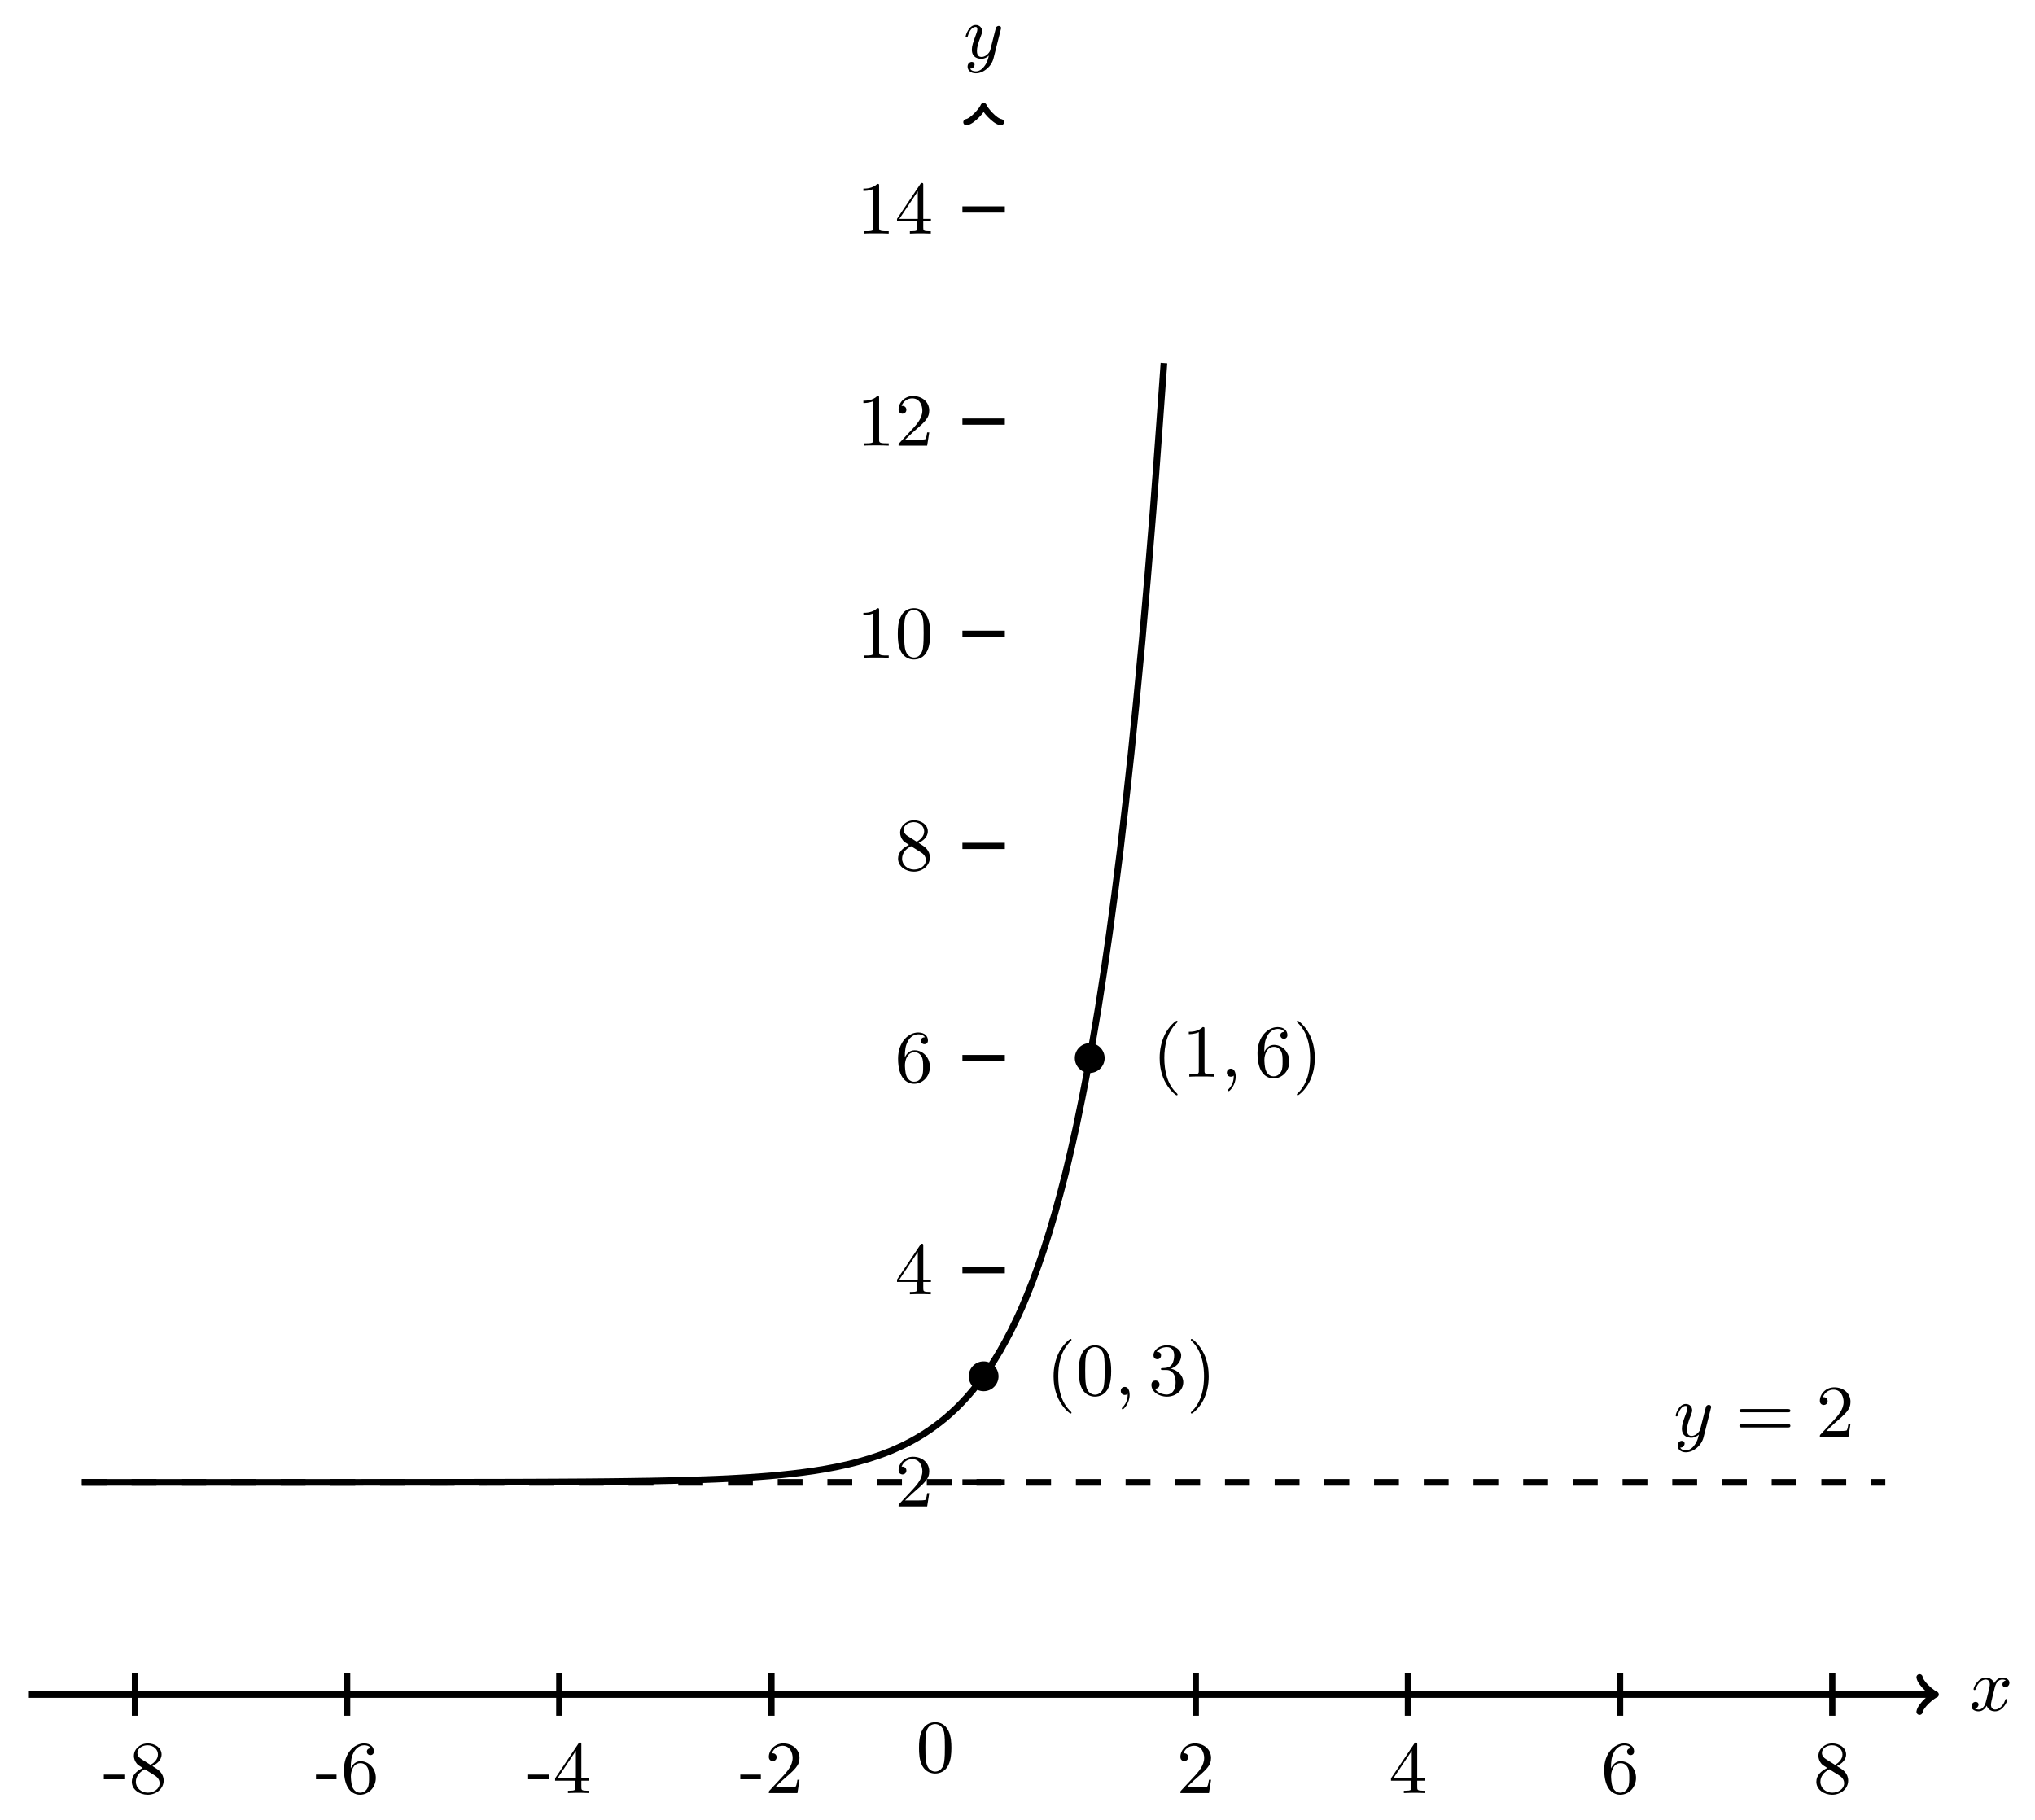
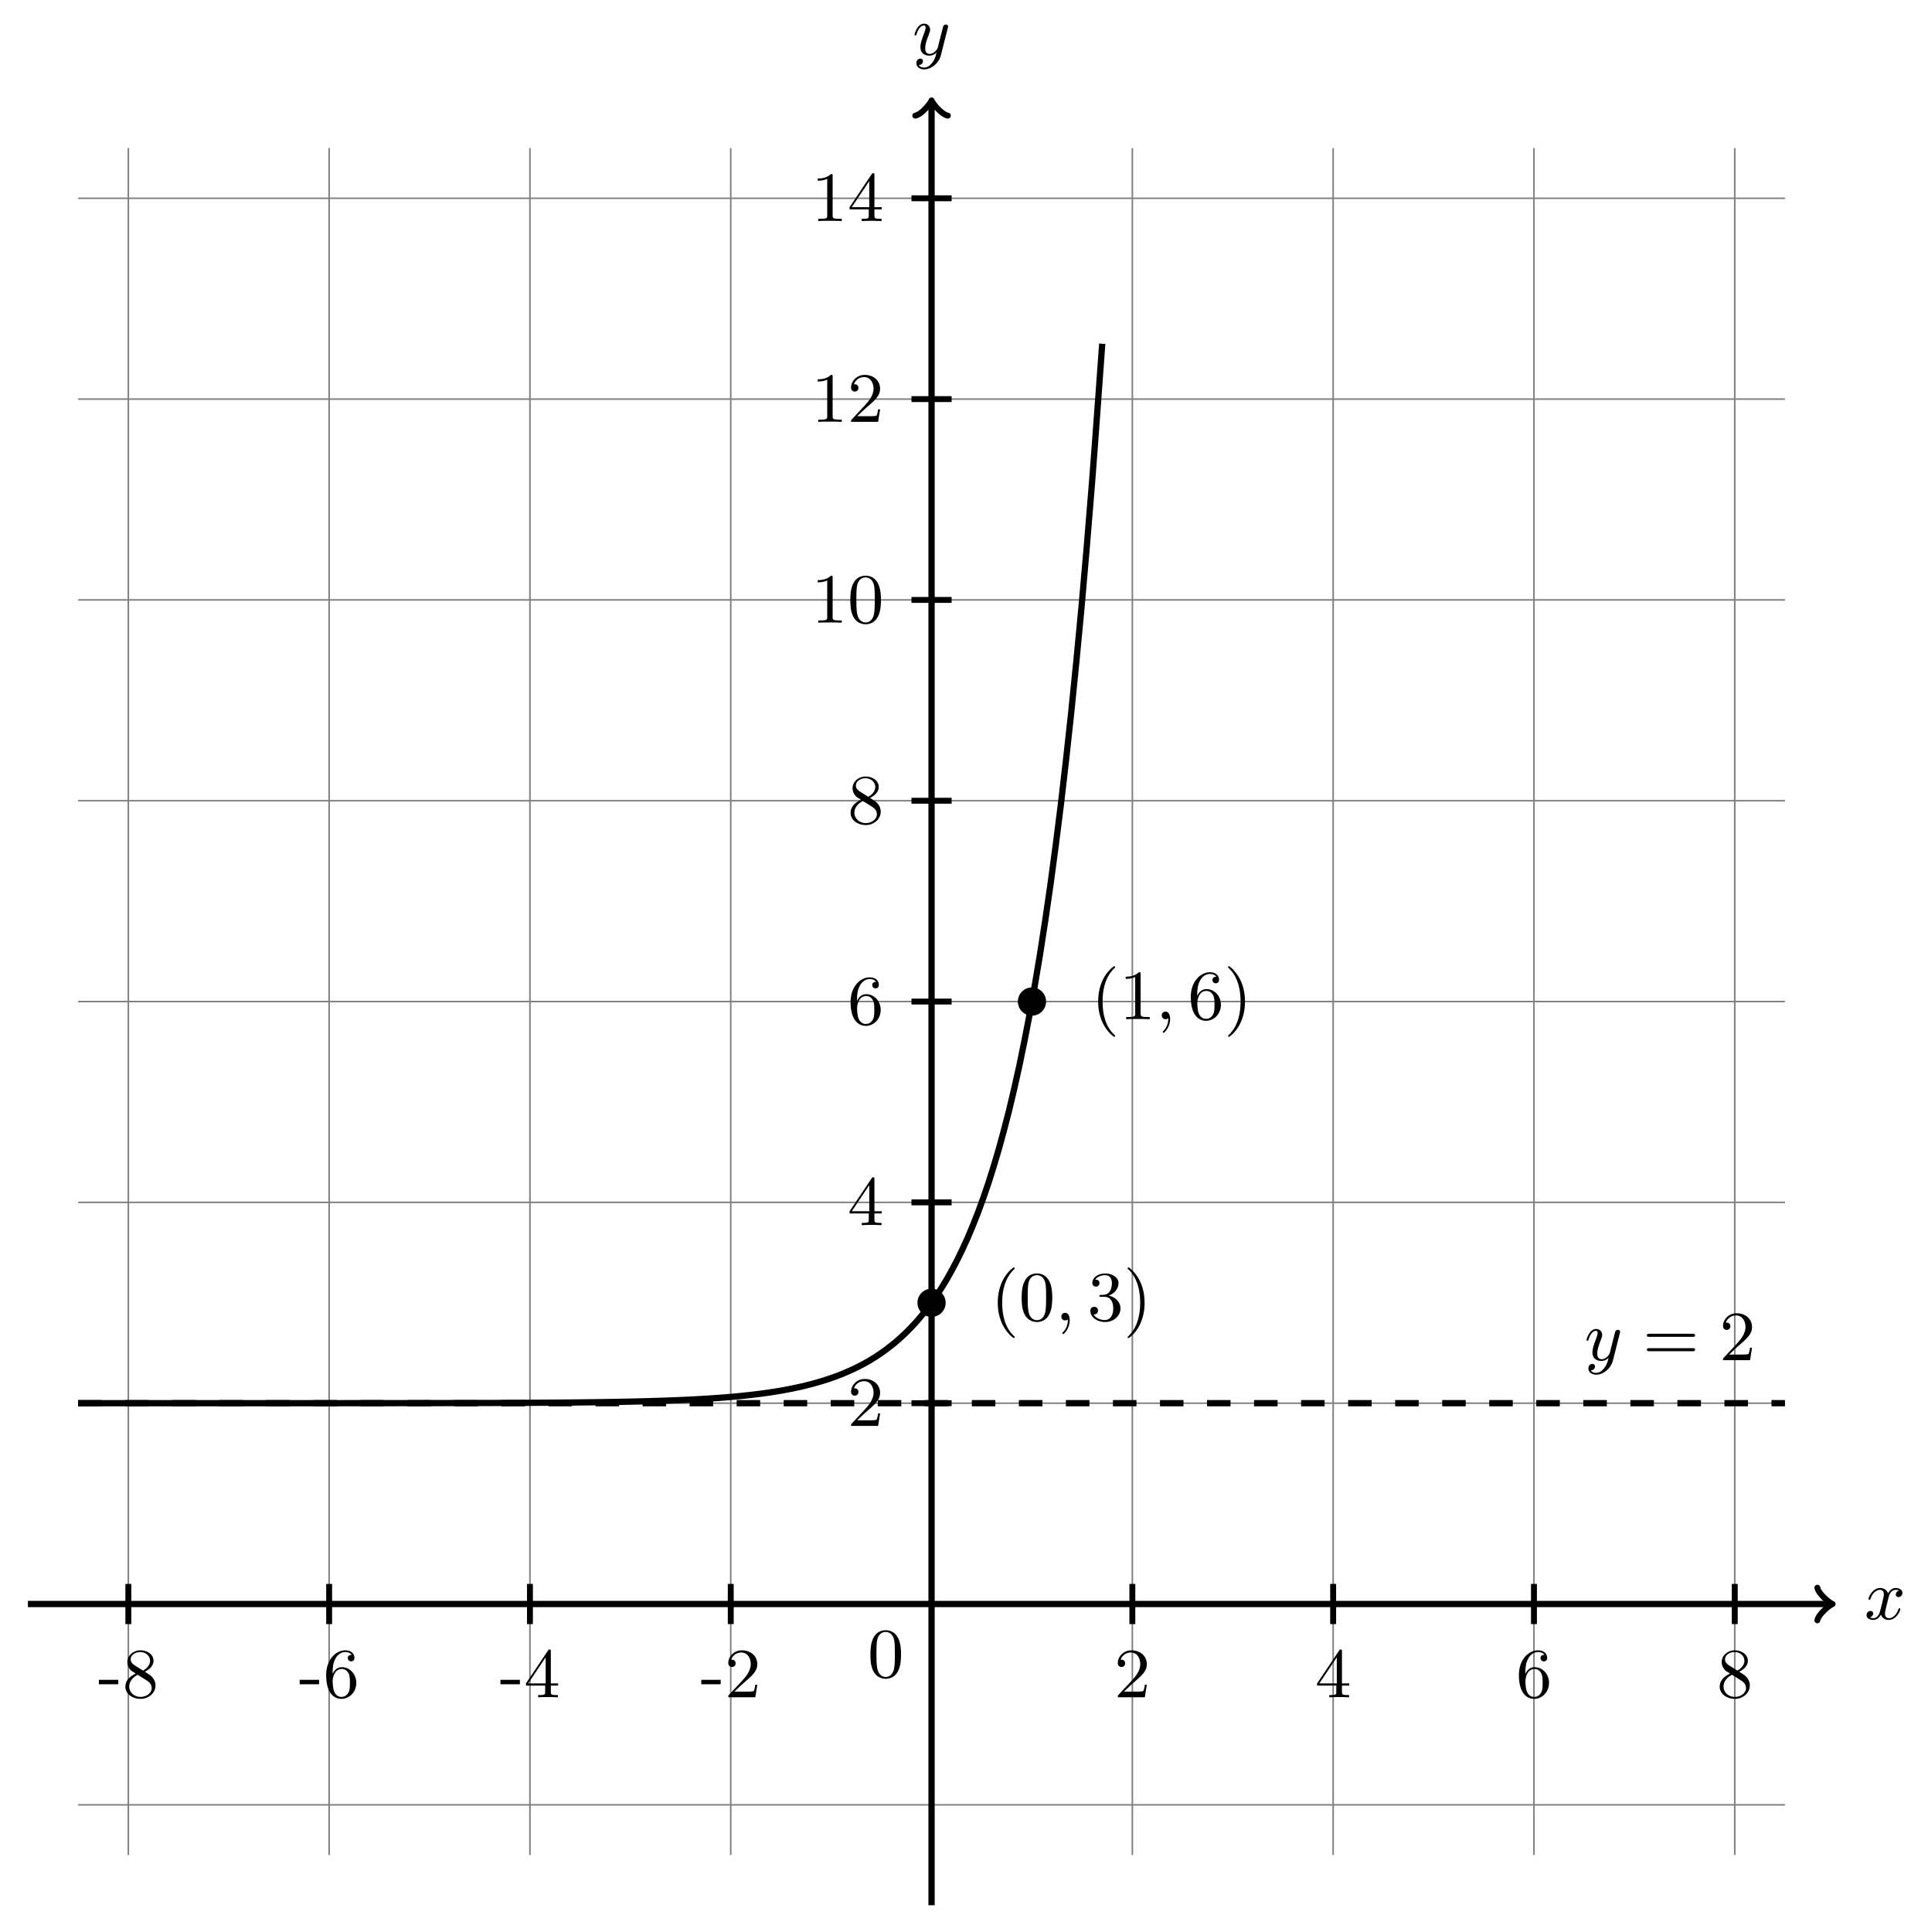
- <svg xmlns="http://www.w3.org/2000/svg" xmlns:xlink="http://www.w3.org/1999/xlink" width="416" height="372" viewBox="181.49 125.01 244.55 218.82">
+ <svg xmlns="http://www.w3.org/2000/svg" xmlns:xlink="http://www.w3.org/1999/xlink" width="416" height="417" viewBox="181.49 125.01 244.55 245.44">
  <defs>
    <g>
      <g id="glyph-0-0">
        <path d="M 4.406 -3.625 C 4.078 -3.562 3.984 -3.281 3.984 -3.140 C 3.984 -2.968 4.109 -2.812 4.328 -2.812 C 4.578 -2.812 4.828 -3.031 4.828 -3.343 C 4.828 -3.765 4.375 -3.968 3.953 -3.968 C 3.421 -3.968 3.109 -3.484 3 -3.296 C 2.828 -3.734 2.437 -3.968 2 -3.968 C 1.046 -3.968 0.515 -2.812 0.515 -2.578 C 0.515 -2.5 0.578 -2.468 0.640 -2.468 C 0.718 -2.468 0.75 -2.515 0.765 -2.578 C 1.046 -3.468 1.640 -3.734 1.984 -3.734 C 2.25 -3.734 2.468 -3.562 2.468 -3.140 C 2.468 -2.828 2.093 -1.390 1.968 -0.953 C 1.906 -0.687 1.625 -0.125 1.140 -0.125 C 0.953 -0.125 0.765 -0.187 0.687 -0.234 C 0.921 -0.281 1.109 -0.5 1.109 -0.718 C 1.109 -0.953 0.937 -1.046 0.765 -1.046 C 0.5 -1.046 0.265 -0.828 0.265 -0.515 C 0.265 -0.078 0.75 0.093 1.125 0.093 C 1.656 0.093 1.953 -0.328 2.093 -0.578 C 2.312 0.015 2.843 0.093 3.078 0.093 C 4.046 0.093 4.562 -1.062 4.562 -1.281 C 4.562 -1.328 4.531 -1.390 4.453 -1.390 C 4.343 -1.390 4.343 -1.359 4.296 -1.218 C 4.093 -0.578 3.578 -0.125 3.109 -0.125 C 2.859 -0.125 2.609 -0.281 2.609 -0.718 C 2.609 -0.921 2.734 -1.406 2.812 -1.75 C 2.859 -1.906 3.093 -2.875 3.109 -2.937 C 3.218 -3.265 3.484 -3.734 3.953 -3.734 C 4.109 -3.734 4.281 -3.718 4.406 -3.625 Z M 4.406 -3.625 " />
      </g>
      <g id="glyph-0-1">
        <path d="M 4.5 -3.453 C 4.515 -3.5 4.531 -3.546 4.531 -3.609 C 4.531 -3.718 4.453 -3.859 4.25 -3.859 C 4.140 -3.859 3.968 -3.796 3.906 -3.625 C 3.890 -3.593 3.796 -3.218 3.75 -3.015 L 3.296 -1.234 C 3.234 -0.968 3.234 -0.953 3.203 -0.875 C 3.203 -0.828 2.828 -0.125 2.171 -0.125 C 1.625 -0.125 1.625 -0.687 1.625 -0.859 C 1.625 -1.265 1.734 -1.703 2.125 -2.703 C 2.203 -2.921 2.25 -3.046 2.25 -3.203 C 2.25 -3.656 1.921 -3.968 1.484 -3.968 C 0.625 -3.968 0.265 -2.687 0.265 -2.578 C 0.265 -2.5 0.328 -2.468 0.390 -2.468 C 0.484 -2.468 0.5 -2.531 0.531 -2.640 C 0.718 -3.312 1.078 -3.734 1.453 -3.734 C 1.671 -3.734 1.671 -3.562 1.671 -3.437 C 1.671 -3.296 1.625 -3.125 1.546 -2.921 C 1.125 -1.796 1.015 -1.421 1.015 -1 C 1.015 0 1.828 0.093 2.156 0.093 C 2.593 0.093 2.906 -0.140 3.062 -0.296 C 2.953 0.156 2.859 0.562 2.5 1.015 C 2.234 1.375 1.875 1.609 1.484 1.609 C 1.234 1.609 0.937 1.531 0.812 1.281 C 1.281 1.281 1.343 0.875 1.343 0.796 C 1.343 0.593 1.203 0.468 1 0.468 C 0.796 0.468 0.5 0.640 0.5 1.046 C 0.5 1.515 0.921 1.843 1.484 1.843 C 2.390 1.843 3.375 1.062 3.625 0.015 Z M 4.5 -3.453 " />
      </g>
      <g id="glyph-0-2">
        <path d="M 1.625 -0.140 C 1.625 0.156 1.625 0.890 0.968 1.531 C 0.921 1.578 0.921 1.593 0.921 1.625 C 0.921 1.687 0.984 1.734 1.031 1.734 C 1.125 1.734 1.859 1.031 1.859 -0.015 C 1.859 -0.578 1.656 -0.968 1.281 -0.968 C 0.968 -0.968 0.796 -0.734 0.796 -0.484 C 0.796 -0.234 0.968 0 1.281 0 C 1.406 0 1.546 -0.046 1.625 -0.140 Z M 1.625 -0.140 " />
      </g>
      <g id="glyph-1-0">
        <path d="M 2.562 -1.656 L 2.562 -2.218 L 0.093 -2.218 L 0.093 -1.656 Z M 2.562 -1.656 " />
      </g>
      <g id="glyph-1-1">
        <path d="M 1.546 -4.078 C 1.281 -4.25 1.062 -4.484 1.062 -4.812 C 1.062 -5.406 1.687 -5.75 2.281 -5.75 C 2.984 -5.75 3.531 -5.265 3.531 -4.640 C 3.531 -4.015 3 -3.593 2.640 -3.390 Z M 2.859 -3.25 C 3.312 -3.468 3.968 -3.906 3.968 -4.640 C 3.968 -5.484 3.125 -5.968 2.312 -5.968 C 1.375 -5.968 0.640 -5.296 0.640 -4.468 C 0.640 -4.140 0.765 -3.812 0.984 -3.546 C 1.125 -3.375 1.187 -3.343 1.703 -3.015 C 0.921 -2.640 0.390 -2.093 0.390 -1.359 C 0.390 -0.406 1.328 0.203 2.296 0.203 C 3.343 0.203 4.218 -0.531 4.218 -1.5 C 4.218 -2.375 3.546 -2.812 3.328 -2.953 C 3.234 -3.015 2.968 -3.187 2.859 -3.25 Z M 1.953 -2.859 L 3.078 -2.156 C 3.281 -2.031 3.734 -1.734 3.734 -1.187 C 3.734 -0.484 3.015 -0.046 2.312 -0.046 C 1.531 -0.046 0.875 -0.609 0.875 -1.359 C 0.875 -2 1.312 -2.531 1.953 -2.859 Z M 1.953 -2.859 " />
      </g>
      <g id="glyph-1-2">
        <path d="M 1.203 -2.968 C 1.203 -3.890 1.296 -4.390 1.546 -4.859 C 1.718 -5.234 2.156 -5.75 2.828 -5.75 C 3 -5.75 3.421 -5.718 3.625 -5.390 C 3.296 -5.390 3.140 -5.218 3.140 -4.984 C 3.140 -4.75 3.312 -4.562 3.562 -4.562 C 3.812 -4.562 3.984 -4.734 3.984 -5 C 3.984 -5.5 3.625 -5.968 2.812 -5.968 C 1.656 -5.968 0.390 -4.828 0.390 -2.828 C 0.390 -0.406 1.484 0.203 2.328 0.203 C 3.312 0.203 4.218 -0.640 4.218 -1.828 C 4.218 -2.953 3.390 -3.828 2.375 -3.828 C 1.843 -3.828 1.453 -3.5 1.203 -2.968 Z M 2.312 -0.046 C 1.796 -0.046 1.5 -0.468 1.406 -0.734 C 1.234 -1.140 1.218 -1.890 1.218 -2.031 C 1.218 -2.625 1.5 -3.593 2.359 -3.593 C 2.5 -3.593 2.937 -3.593 3.234 -3.046 C 3.406 -2.703 3.406 -2.265 3.406 -1.828 C 3.406 -1.406 3.406 -0.953 3.234 -0.625 C 2.953 -0.109 2.562 -0.046 2.312 -0.046 Z M 2.312 -0.046 " />
      </g>
      <g id="glyph-1-3">
        <path d="M 0.265 -1.765 L 0.265 -1.484 L 2.703 -1.484 L 2.703 -0.703 C 2.703 -0.375 2.687 -0.281 2.015 -0.281 L 1.812 -0.281 L 1.812 0 C 2.375 -0.031 3 -0.031 3.062 -0.031 C 3.109 -0.031 3.765 -0.031 4.328 0 L 4.328 -0.281 L 4.125 -0.281 C 3.453 -0.281 3.421 -0.375 3.421 -0.703 L 3.421 -1.484 L 4.343 -1.484 L 4.343 -1.765 L 3.421 -1.765 L 3.421 -5.828 C 3.421 -6.015 3.421 -6.078 3.25 -6.078 C 3.140 -6.078 3.140 -6.062 3.062 -5.937 Z M 0.546 -1.765 L 2.765 -5.078 L 2.765 -1.765 Z M 0.546 -1.765 " />
      </g>
      <g id="glyph-1-4">
        <path d="M 4.140 -1.593 L 3.890 -1.593 C 3.875 -1.468 3.796 -0.937 3.687 -0.796 C 3.625 -0.718 3.015 -0.718 2.828 -0.718 L 1.234 -0.718 L 2.125 -1.562 C 3.593 -2.828 4.140 -3.312 4.140 -4.218 C 4.140 -5.25 3.296 -5.968 2.187 -5.968 C 1.156 -5.968 0.453 -5.156 0.453 -4.343 C 0.453 -3.890 0.843 -3.843 0.921 -3.843 C 1.125 -3.843 1.390 -3.984 1.390 -4.312 C 1.390 -4.578 1.203 -4.781 0.921 -4.781 C 0.875 -4.781 0.859 -4.781 0.812 -4.765 C 1.031 -5.406 1.609 -5.687 2.093 -5.687 C 3 -5.687 3.312 -4.843 3.312 -4.218 C 3.312 -3.312 2.625 -2.562 2.203 -2.093 L 0.562 -0.328 C 0.453 -0.218 0.453 -0.203 0.453 0 L 3.890 0 Z M 4.140 -1.593 " />
      </g>
      <g id="glyph-1-5">
        <path d="M 4.25 -2.875 C 4.25 -3.468 4.218 -4.25 3.906 -4.921 C 3.5 -5.765 2.828 -5.968 2.312 -5.968 C 1.765 -5.968 1.078 -5.765 0.687 -4.890 C 0.406 -4.281 0.359 -3.546 0.359 -2.875 C 0.359 -2.281 0.375 -1.421 0.765 -0.703 C 1.187 0.046 1.890 0.203 2.296 0.203 C 2.875 0.203 3.546 -0.046 3.921 -0.875 C 4.187 -1.484 4.25 -2.156 4.25 -2.875 Z M 2.312 -0.031 C 2.031 -0.031 1.390 -0.156 1.218 -1.171 C 1.125 -1.687 1.125 -2.468 1.125 -2.984 C 1.125 -3.593 1.125 -4.296 1.234 -4.796 C 1.421 -5.593 1.984 -5.75 2.296 -5.75 C 2.640 -5.75 3.203 -5.562 3.375 -4.734 C 3.468 -4.25 3.468 -3.546 3.468 -2.984 C 3.468 -2.421 3.468 -1.671 3.375 -1.140 C 3.187 -0.109 2.531 -0.031 2.312 -0.031 Z M 2.312 -0.031 " />
      </g>
      <g id="glyph-1-6">
        <path d="M 2.718 -5.734 C 2.718 -5.953 2.718 -5.968 2.5 -5.968 C 1.937 -5.406 1.109 -5.406 0.828 -5.406 L 0.828 -5.125 C 1 -5.125 1.546 -5.125 2.031 -5.359 L 2.031 -0.718 C 2.031 -0.390 2.015 -0.281 1.171 -0.281 L 0.890 -0.281 L 0.890 0 C 1.203 -0.031 2.015 -0.031 2.375 -0.031 C 2.75 -0.031 3.546 -0.031 3.875 0 L 3.875 -0.281 L 3.593 -0.281 C 2.75 -0.281 2.718 -0.390 2.718 -0.718 Z M 2.718 -5.734 " />
      </g>
      <g id="glyph-1-7">
        <path d="M 6.343 -2.968 C 6.468 -2.968 6.640 -2.968 6.640 -3.156 C 6.640 -3.359 6.453 -3.359 6.312 -3.359 L 0.843 -3.359 C 0.703 -3.359 0.515 -3.359 0.515 -3.156 C 0.515 -2.968 0.687 -2.968 0.812 -2.968 Z M 6.312 -1.140 C 6.453 -1.140 6.640 -1.140 6.640 -1.343 C 6.640 -1.531 6.468 -1.531 6.343 -1.531 L 0.812 -1.531 C 0.687 -1.531 0.515 -1.531 0.515 -1.343 C 0.515 -1.140 0.703 -1.140 0.843 -1.140 Z M 6.312 -1.140 " />
      </g>
      <g id="glyph-1-8">
        <path d="M 3.062 2.140 C 3.062 2.093 3.031 2.062 2.984 2 C 1.828 0.937 1.468 -0.671 1.468 -2.25 C 1.468 -3.625 1.734 -5.312 3 -6.515 C 3.046 -6.562 3.062 -6.578 3.062 -6.625 C 3.062 -6.687 3.015 -6.734 2.953 -6.734 C 2.843 -6.734 2.031 -6.078 1.546 -5.109 C 1.125 -4.25 0.906 -3.312 0.906 -2.25 C 0.906 -1.609 0.984 -0.578 1.484 0.468 C 2.015 1.578 2.843 2.234 2.953 2.234 C 3.015 2.234 3.062 2.203 3.062 2.140 Z M 3.062 2.140 " />
      </g>
      <g id="glyph-1-9">
        <path d="M 2.734 -3.156 C 3.562 -3.468 3.968 -4.125 3.968 -4.75 C 3.968 -5.437 3.203 -5.968 2.265 -5.968 C 1.343 -5.968 0.640 -5.437 0.640 -4.765 C 0.640 -4.468 0.828 -4.296 1.093 -4.296 C 1.359 -4.296 1.546 -4.484 1.546 -4.75 C 1.546 -5.062 1.328 -5.187 1.015 -5.187 C 1.25 -5.562 1.796 -5.75 2.25 -5.75 C 2.984 -5.75 3.125 -5.156 3.125 -4.734 C 3.125 -4.468 3.078 -4.031 2.859 -3.687 C 2.578 -3.296 2.265 -3.281 2 -3.25 C 1.781 -3.234 1.765 -3.234 1.687 -3.234 C 1.609 -3.234 1.531 -3.218 1.531 -3.125 C 1.531 -3 1.609 -3 1.765 -3 L 2.171 -3 C 2.953 -3 3.296 -2.375 3.296 -1.531 C 3.296 -0.375 2.687 -0.046 2.234 -0.046 C 2.062 -0.046 1.187 -0.093 0.796 -0.765 C 1.109 -0.718 1.359 -0.937 1.359 -1.25 C 1.359 -1.546 1.140 -1.734 0.875 -1.734 C 0.656 -1.734 0.390 -1.593 0.390 -1.218 C 0.390 -0.421 1.218 0.203 2.265 0.203 C 3.375 0.203 4.218 -0.609 4.218 -1.531 C 4.218 -2.312 3.593 -2.968 2.734 -3.156 Z M 2.734 -3.156 " />
      </g>
      <g id="glyph-1-10">
        <path d="M 2.671 -2.25 C 2.671 -2.984 2.562 -3.968 2.093 -4.968 C 1.562 -6.078 0.734 -6.734 0.625 -6.734 C 0.531 -6.734 0.515 -6.656 0.515 -6.625 C 0.515 -6.578 0.531 -6.562 0.593 -6.5 C 1.125 -6.031 2.109 -4.812 2.109 -2.25 C 2.109 -0.968 1.875 0.812 0.578 2.031 C 0.562 2.046 0.515 2.093 0.515 2.140 C 0.515 2.156 0.531 2.234 0.625 2.234 C 0.734 2.234 1.546 1.593 2.031 0.609 C 2.453 -0.25 2.671 -1.171 2.671 -2.25 Z M 2.671 -2.25 " />
      </g>
    </g>
  </defs>
+   <path fill="none" stroke-width="0.199" stroke-linecap="butt" stroke-linejoin="miter" stroke="rgb(50%, 50%, 50%)" stroke-opacity="1" stroke-miterlimit="10" d="M -108.426 -25.513 L 108.425 -25.513 M -108.426 0.001 L 108.425 0.001 M -108.426 25.513 L 108.425 25.513 M -108.426 51.025 L 108.425 51.025 M -108.426 76.536 L 108.425 76.536 M -108.426 102.048 L 108.425 102.048 M -108.426 127.560 L 108.425 127.560 M -108.426 153.072 L 108.425 153.072 M -108.426 178.583 L 108.425 178.583 M -102.047 -31.888 L -102.047 184.962 M -76.535 -31.888 L -76.535 184.962 M -51.024 -31.888 L -51.024 184.962 M -25.512 -31.888 L -25.512 184.962 M -0.000 -31.888 L -0.000 184.962 M 25.511 -31.888 L 25.511 184.962 M 51.022 -31.888 L 51.022 184.962 M 76.534 -31.888 L 76.534 184.962 M 102.046 -31.888 L 102.046 184.962 " transform="matrix(1, 0, 0, -1, 299.692, 328.783)" />
  <path fill="none" stroke-width="0.797" stroke-linecap="butt" stroke-linejoin="miter" stroke="rgb(0%, 0%, 0%)" stroke-opacity="1" stroke-miterlimit="10" d="M -114.805 0.001 L 114.097 0.001 " transform="matrix(1, 0, 0, -1, 299.692, 328.783)" />
  <path fill="none" stroke-width="0.75" stroke-linecap="round" stroke-linejoin="round" stroke="rgb(0%, 0%, 0%)" stroke-opacity="1" stroke-miterlimit="10" d="M -1.554 2.072 C -1.425 1.294 0.000 0.130 0.387 0.001 C 0.000 -0.131 -1.425 -1.295 -1.554 -2.072 " transform="matrix(1, 0, 0, -1, 413.788, 328.783)" />
  <g fill="rgb(0%, 0%, 0%)" fill-opacity="1">
    <use xlink:href="#glyph-0-0" x="418.213" y="330.713" />
  </g>
+   <path fill="none" stroke-width="0.797" stroke-linecap="butt" stroke-linejoin="miter" stroke="rgb(0%, 0%, 0%)" stroke-opacity="1" stroke-miterlimit="10" d="M -0.000 -38.267 L -0.000 190.630 " transform="matrix(1, 0, 0, -1, 299.692, 328.783)" />
  <path fill="none" stroke-width="0.75" stroke-linecap="round" stroke-linejoin="round" stroke="rgb(0%, 0%, 0%)" stroke-opacity="1" stroke-miterlimit="10" d="M -1.552 2.070 C -1.423 1.293 -0.001 0.129 0.389 0.000 C -0.001 -0.128 -1.423 -1.296 -1.552 -2.073 " transform="matrix(0, -1, -1, 0, 299.692, 138.150)" />
  <g fill="rgb(0%, 0%, 0%)" fill-opacity="1">
    <use xlink:href="#glyph-0-1" x="297.262" y="131.983" />
  </g>
  <path fill="none" stroke-width="0.75" stroke-linecap="butt" stroke-linejoin="miter" stroke="rgb(0%, 0%, 0%)" stroke-opacity="1" stroke-miterlimit="10" d="M -102.047 2.552 L -102.047 -2.552 " transform="matrix(1, 0, 0, -1, 299.692, 328.783)" />
  <g fill="rgb(0%, 0%, 0%)" fill-opacity="1">
    <use xlink:href="#glyph-1-0" x="193.805" y="340.632" />
    <use xlink:href="#glyph-1-1" x="196.876" y="340.632" />
  </g>
  <path fill="none" stroke-width="0.75" stroke-linecap="butt" stroke-linejoin="miter" stroke="rgb(0%, 0%, 0%)" stroke-opacity="1" stroke-miterlimit="10" d="M -76.535 2.552 L -76.535 -2.552 " transform="matrix(1, 0, 0, -1, 299.692, 328.783)" />
  <g fill="rgb(0%, 0%, 0%)" fill-opacity="1">
    <use xlink:href="#glyph-1-0" x="219.317" y="340.632" />
    <use xlink:href="#glyph-1-2" x="222.388" y="340.632" />
  </g>
  <path fill="none" stroke-width="0.75" stroke-linecap="butt" stroke-linejoin="miter" stroke="rgb(0%, 0%, 0%)" stroke-opacity="1" stroke-miterlimit="10" d="M -51.024 2.552 L -51.024 -2.552 " transform="matrix(1, 0, 0, -1, 299.692, 328.783)" />
  <g fill="rgb(0%, 0%, 0%)" fill-opacity="1">
    <use xlink:href="#glyph-1-0" x="244.829" y="340.632" />
    <use xlink:href="#glyph-1-3" x="247.900" y="340.632" />
  </g>
  <path fill="none" stroke-width="0.75" stroke-linecap="butt" stroke-linejoin="miter" stroke="rgb(0%, 0%, 0%)" stroke-opacity="1" stroke-miterlimit="10" d="M -25.512 2.552 L -25.512 -2.552 " transform="matrix(1, 0, 0, -1, 299.692, 328.783)" />
  <g fill="rgb(0%, 0%, 0%)" fill-opacity="1">
    <use xlink:href="#glyph-1-0" x="270.34" y="340.632" />
    <use xlink:href="#glyph-1-4" x="273.411" y="340.632" />
  </g>
  <path fill="none" stroke-width="0.75" stroke-linecap="butt" stroke-linejoin="miter" stroke="rgb(0%, 0%, 0%)" stroke-opacity="1" stroke-miterlimit="10" d="M 25.511 2.552 L 25.511 -2.552 " transform="matrix(1, 0, 0, -1, 299.692, 328.783)" />
  <g fill="rgb(0%, 0%, 0%)" fill-opacity="1">
    <use xlink:href="#glyph-1-4" x="322.899" y="340.632" />
  </g>
  <path fill="none" stroke-width="0.75" stroke-linecap="butt" stroke-linejoin="miter" stroke="rgb(0%, 0%, 0%)" stroke-opacity="1" stroke-miterlimit="10" d="M 51.022 2.552 L 51.022 -2.552 " transform="matrix(1, 0, 0, -1, 299.692, 328.783)" />
  <g fill="rgb(0%, 0%, 0%)" fill-opacity="1">
    <use xlink:href="#glyph-1-3" x="348.411" y="340.632" />
  </g>
  <path fill="none" stroke-width="0.75" stroke-linecap="butt" stroke-linejoin="miter" stroke="rgb(0%, 0%, 0%)" stroke-opacity="1" stroke-miterlimit="10" d="M 76.534 2.552 L 76.534 -2.552 " transform="matrix(1, 0, 0, -1, 299.692, 328.783)" />
  <g fill="rgb(0%, 0%, 0%)" fill-opacity="1">
    <use xlink:href="#glyph-1-2" x="373.923" y="340.632" />
  </g>
  <path fill="none" stroke-width="0.75" stroke-linecap="butt" stroke-linejoin="miter" stroke="rgb(0%, 0%, 0%)" stroke-opacity="1" stroke-miterlimit="10" d="M 102.046 2.552 L 102.046 -2.552 " transform="matrix(1, 0, 0, -1, 299.692, 328.783)" />
  <g fill="rgb(0%, 0%, 0%)" fill-opacity="1">
    <use xlink:href="#glyph-1-1" x="399.434" y="340.632" />
  </g>
  <g fill="rgb(0%, 0%, 0%)" fill-opacity="1">
    <use xlink:href="#glyph-1-5" x="291.564" y="338.081" />
  </g>
  <path fill="none" stroke-width="0.75" stroke-linecap="butt" stroke-linejoin="miter" stroke="rgb(0%, 0%, 0%)" stroke-opacity="1" stroke-miterlimit="10" d="M 2.550 25.513 L -2.551 25.513 " transform="matrix(1, 0, 0, -1, 299.692, 328.783)" />
  <g fill="rgb(0%, 0%, 0%)" fill-opacity="1">
    <use xlink:href="#glyph-1-4" x="289.013" y="306.16" />
  </g>
  <path fill="none" stroke-width="0.75" stroke-linecap="butt" stroke-linejoin="miter" stroke="rgb(0%, 0%, 0%)" stroke-opacity="1" stroke-miterlimit="10" d="M 2.550 51.025 L -2.551 51.025 " transform="matrix(1, 0, 0, -1, 299.692, 328.783)" />
  <g fill="rgb(0%, 0%, 0%)" fill-opacity="1">
    <use xlink:href="#glyph-1-3" x="289.013" y="280.649" />
  </g>
  <path fill="none" stroke-width="0.75" stroke-linecap="butt" stroke-linejoin="miter" stroke="rgb(0%, 0%, 0%)" stroke-opacity="1" stroke-miterlimit="10" d="M 2.550 76.536 L -2.551 76.536 " transform="matrix(1, 0, 0, -1, 299.692, 328.783)" />
  <g fill="rgb(0%, 0%, 0%)" fill-opacity="1">
    <use xlink:href="#glyph-1-2" x="289.013" y="255.137" />
  </g>
  <path fill="none" stroke-width="0.75" stroke-linecap="butt" stroke-linejoin="miter" stroke="rgb(0%, 0%, 0%)" stroke-opacity="1" stroke-miterlimit="10" d="M 2.550 102.048 L -2.551 102.048 " transform="matrix(1, 0, 0, -1, 299.692, 328.783)" />
  <g fill="rgb(0%, 0%, 0%)" fill-opacity="1">
    <use xlink:href="#glyph-1-1" x="289.013" y="229.625" />
  </g>
  <path fill="none" stroke-width="0.75" stroke-linecap="butt" stroke-linejoin="miter" stroke="rgb(0%, 0%, 0%)" stroke-opacity="1" stroke-miterlimit="10" d="M 2.550 127.560 L -2.551 127.560 " transform="matrix(1, 0, 0, -1, 299.692, 328.783)" />
  <g fill="rgb(0%, 0%, 0%)" fill-opacity="1">
    <use xlink:href="#glyph-1-6" x="284.405" y="204.114" />
    <use xlink:href="#glyph-1-5" x="289.012" y="204.114" />
  </g>
  <path fill="none" stroke-width="0.75" stroke-linecap="butt" stroke-linejoin="miter" stroke="rgb(0%, 0%, 0%)" stroke-opacity="1" stroke-miterlimit="10" d="M 2.550 153.072 L -2.551 153.072 " transform="matrix(1, 0, 0, -1, 299.692, 328.783)" />
  <g fill="rgb(0%, 0%, 0%)" fill-opacity="1">
    <use xlink:href="#glyph-1-6" x="284.405" y="178.602" />
    <use xlink:href="#glyph-1-4" x="289.012" y="178.602" />
  </g>
  <path fill="none" stroke-width="0.75" stroke-linecap="butt" stroke-linejoin="miter" stroke="rgb(0%, 0%, 0%)" stroke-opacity="1" stroke-miterlimit="10" d="M 2.550 178.583 L -2.551 178.583 " transform="matrix(1, 0, 0, -1, 299.692, 328.783)" />
  <g fill="rgb(0%, 0%, 0%)" fill-opacity="1">
    <use xlink:href="#glyph-1-6" x="284.405" y="153.091" />
    <use xlink:href="#glyph-1-3" x="289.012" y="153.091" />
  </g>
  <path fill="none" stroke-width="0.797" stroke-linecap="butt" stroke-linejoin="miter" stroke="rgb(0%, 0%, 0%)" stroke-opacity="1" stroke-dasharray="2.988 2.988" stroke-miterlimit="10" d="M -108.426 25.513 L 108.425 25.513 " transform="matrix(1, 0, 0, -1, 299.692, 328.783)" />
  <g fill="rgb(0%, 0%, 0%)" fill-opacity="1">
    <use xlink:href="#glyph-0-1" x="382.642" y="297.809" />
  </g>
  <g fill="rgb(0%, 0%, 0%)" fill-opacity="1">
    <use xlink:href="#glyph-1-7" x="390.059" y="297.809" />
  </g>
  <g fill="rgb(0%, 0%, 0%)" fill-opacity="1">
    <use xlink:href="#glyph-1-4" x="399.791" y="297.809" />
  </g>
  <path fill="none" stroke-width="0.797" stroke-linecap="butt" stroke-linejoin="miter" stroke="rgb(0%, 0%, 0%)" stroke-opacity="1" stroke-miterlimit="10" d="M -108.426 25.513 C -108.426 25.513 -107.477 25.513 -107.109 25.513 C -106.746 25.513 -106.160 25.513 -105.797 25.513 C -105.434 25.513 -104.848 25.513 -104.484 25.513 C -104.117 25.513 -103.531 25.513 -103.168 25.513 C -102.805 25.513 -102.219 25.513 -101.856 25.513 C -101.488 25.513 -100.906 25.513 -100.539 25.513 C -100.176 25.513 -99.590 25.513 -99.227 25.513 C -98.859 25.513 -98.277 25.513 -97.910 25.513 C -97.547 25.513 -96.961 25.513 -96.598 25.513 C -96.234 25.513 -95.649 25.513 -95.281 25.513 C -94.918 25.513 -94.332 25.513 -93.969 25.513 C -93.606 25.513 -93.020 25.513 -92.656 25.513 C -92.289 25.513 -91.707 25.513 -91.340 25.513 C -90.977 25.513 -90.391 25.513 -90.027 25.513 C -89.660 25.513 -89.078 25.513 -88.711 25.513 C -88.348 25.513 -87.762 25.513 -87.399 25.513 C -87.031 25.513 -86.449 25.513 -86.082 25.513 C -85.719 25.513 -85.133 25.513 -84.770 25.513 C -84.406 25.513 -83.820 25.513 -83.457 25.513 C -83.090 25.513 -82.504 25.513 -82.141 25.513 C -81.777 25.513 -81.192 25.513 -80.828 25.513 C -80.461 25.513 -79.879 25.513 -79.512 25.513 C -79.149 25.513 -78.563 25.513 -78.199 25.513 C -77.832 25.513 -77.250 25.513 -76.883 25.513 C -76.520 25.513 -75.934 25.513 -75.570 25.513 C -75.207 25.513 -74.621 25.517 -74.254 25.517 C -73.891 25.517 -73.305 25.517 -72.942 25.517 C -72.578 25.517 -71.992 25.517 -71.629 25.517 C -71.262 25.517 -70.676 25.517 -70.313 25.517 C -69.949 25.517 -69.363 25.517 -69.000 25.517 C -68.633 25.517 -68.051 25.521 -67.684 25.521 C -67.320 25.521 -66.734 25.521 -66.371 25.521 C -66.004 25.521 -65.422 25.521 -65.055 25.521 C -64.692 25.521 -64.106 25.525 -63.742 25.525 C -63.379 25.525 -62.793 25.525 -62.426 25.525 C -62.063 25.525 -61.477 25.529 -61.113 25.529 C -60.750 25.529 -60.164 25.529 -59.801 25.529 C -59.434 25.533 -58.852 25.533 -58.484 25.533 C -58.121 25.533 -57.535 25.536 -57.172 25.536 C -56.805 25.536 -56.223 25.540 -55.856 25.540 C -55.492 25.540 -54.906 25.544 -54.543 25.544 C -54.176 25.548 -53.594 25.548 -53.227 25.552 C -52.863 25.552 -52.277 25.556 -51.914 25.556 C -51.551 25.560 -50.965 25.560 -50.602 25.564 C -50.234 25.564 -49.649 25.568 -49.285 25.572 C -48.922 25.575 -48.336 25.579 -47.973 25.579 C -47.606 25.583 -47.024 25.587 -46.656 25.591 C -46.293 25.595 -45.707 25.599 -45.344 25.603 C -44.977 25.607 -44.395 25.615 -44.027 25.618 C -43.664 25.622 -43.078 25.630 -42.715 25.634 C -42.352 25.638 -41.766 25.646 -41.399 25.654 C -41.035 25.658 -40.449 25.669 -40.086 25.673 C -39.723 25.681 -39.137 25.693 -38.774 25.700 C -38.406 25.704 -37.824 25.720 -37.457 25.728 C -37.094 25.736 -36.508 25.751 -36.145 25.763 C -35.777 25.771 -35.195 25.790 -34.828 25.802 C -34.465 25.814 -33.879 25.829 -33.516 25.845 C -33.149 25.857 -32.567 25.880 -32.199 25.896 C -31.836 25.911 -31.250 25.939 -30.887 25.954 C -30.524 25.974 -29.938 26.005 -29.574 26.025 C -29.207 26.044 -28.621 26.079 -28.258 26.103 C -27.895 26.126 -27.309 26.165 -26.945 26.193 C -26.578 26.220 -25.996 26.267 -25.629 26.298 C -25.266 26.329 -24.680 26.384 -24.317 26.419 C -23.949 26.454 -23.367 26.517 -23.000 26.560 C -22.637 26.599 -22.051 26.673 -21.688 26.720 C -21.324 26.767 -20.738 26.849 -20.371 26.904 C -20.008 26.958 -19.422 27.056 -19.059 27.118 C -18.695 27.181 -18.109 27.290 -17.746 27.365 C -17.379 27.439 -16.793 27.564 -16.430 27.650 C -16.067 27.736 -15.481 27.880 -15.117 27.978 C -14.750 28.075 -14.168 28.243 -13.801 28.357 C -13.438 28.470 -12.852 28.665 -12.488 28.794 C -12.121 28.923 -11.539 29.150 -11.172 29.298 C -10.809 29.450 -10.223 29.708 -9.859 29.880 C -9.496 30.056 -8.910 30.349 -8.543 30.552 C -8.180 30.751 -7.594 31.095 -7.231 31.325 C -6.867 31.556 -6.281 31.950 -5.918 32.220 C -5.551 32.486 -4.969 32.943 -4.602 33.247 C -4.238 33.556 -3.652 34.083 -3.289 34.435 C -2.922 34.790 -2.340 35.396 -1.973 35.806 C -1.609 36.216 -1.024 36.915 -0.660 37.388 C -0.297 37.857 0.288 38.661 0.655 39.208 C 1.018 39.751 1.604 40.681 1.968 41.310 C 2.331 41.939 2.917 43.009 3.280 43.736 C 3.647 44.458 4.233 45.697 4.597 46.533 C 4.960 47.368 5.546 48.794 5.909 49.759 C 6.276 50.724 6.858 52.368 7.225 53.482 C 7.589 54.595 8.175 56.493 8.538 57.775 C 8.905 59.060 9.487 61.247 9.854 62.728 C 10.218 64.208 10.804 66.736 11.167 68.443 C 11.530 70.150 12.116 73.064 12.483 75.036 C 12.847 77.005 13.433 80.368 13.796 82.638 C 14.159 84.911 14.745 88.790 15.108 91.408 C 15.475 94.029 16.058 98.505 16.425 101.529 C 16.788 104.552 17.374 109.712 17.737 113.197 C 18.104 116.685 18.686 122.638 19.054 126.661 C 19.417 130.681 20.003 137.548 20.366 142.189 C 20.733 146.829 21.683 160.103 21.683 160.103 " transform="matrix(1, 0, 0, -1, 299.692, 328.783)" />
  <path fill-rule="nonzero" fill="rgb(0%, 0%, 0%)" fill-opacity="1" d="M 301.484 290.515 C 301.484 289.523 300.683 288.722 299.691 288.722 C 298.703 288.722 297.898 289.523 297.898 290.515 C 297.898 291.503 298.703 292.308 299.691 292.308 C 300.683 292.308 301.484 291.503 301.484 290.515 Z M 301.484 290.515 " />
  <g fill="rgb(0%, 0%, 0%)" fill-opacity="1">
    <use xlink:href="#glyph-1-8" x="307.196" y="292.757" />
    <use xlink:href="#glyph-1-5" x="310.779" y="292.757" />
  </g>
  <g fill="rgb(0%, 0%, 0%)" fill-opacity="1">
    <use xlink:href="#glyph-0-2" x="315.387" y="292.757" />
  </g>
  <g fill="rgb(0%, 0%, 0%)" fill-opacity="1">
    <use xlink:href="#glyph-1-9" x="319.480" y="292.757" />
    <use xlink:href="#glyph-1-10" x="324.088" y="292.757" />
  </g>
  <path fill-rule="nonzero" fill="rgb(0%, 0%, 0%)" fill-opacity="1" d="M 314.242 252.246 C 314.242 251.257 313.437 250.453 312.449 250.453 C 311.457 250.453 310.656 251.257 310.656 252.246 C 310.656 253.238 311.457 254.039 312.449 254.039 C 313.437 254.039 314.242 253.238 314.242 252.246 Z M 314.242 252.246 " />
  <g fill="rgb(0%, 0%, 0%)" fill-opacity="1">
    <use xlink:href="#glyph-1-8" x="319.952" y="254.49" />
    <use xlink:href="#glyph-1-6" x="323.535" y="254.49" />
  </g>
  <g fill="rgb(0%, 0%, 0%)" fill-opacity="1">
    <use xlink:href="#glyph-0-2" x="328.143" y="254.49" />
  </g>
  <g fill="rgb(0%, 0%, 0%)" fill-opacity="1">
    <use xlink:href="#glyph-1-2" x="332.236" y="254.49" />
    <use xlink:href="#glyph-1-10" x="336.844" y="254.49" />
  </g>
</svg>
